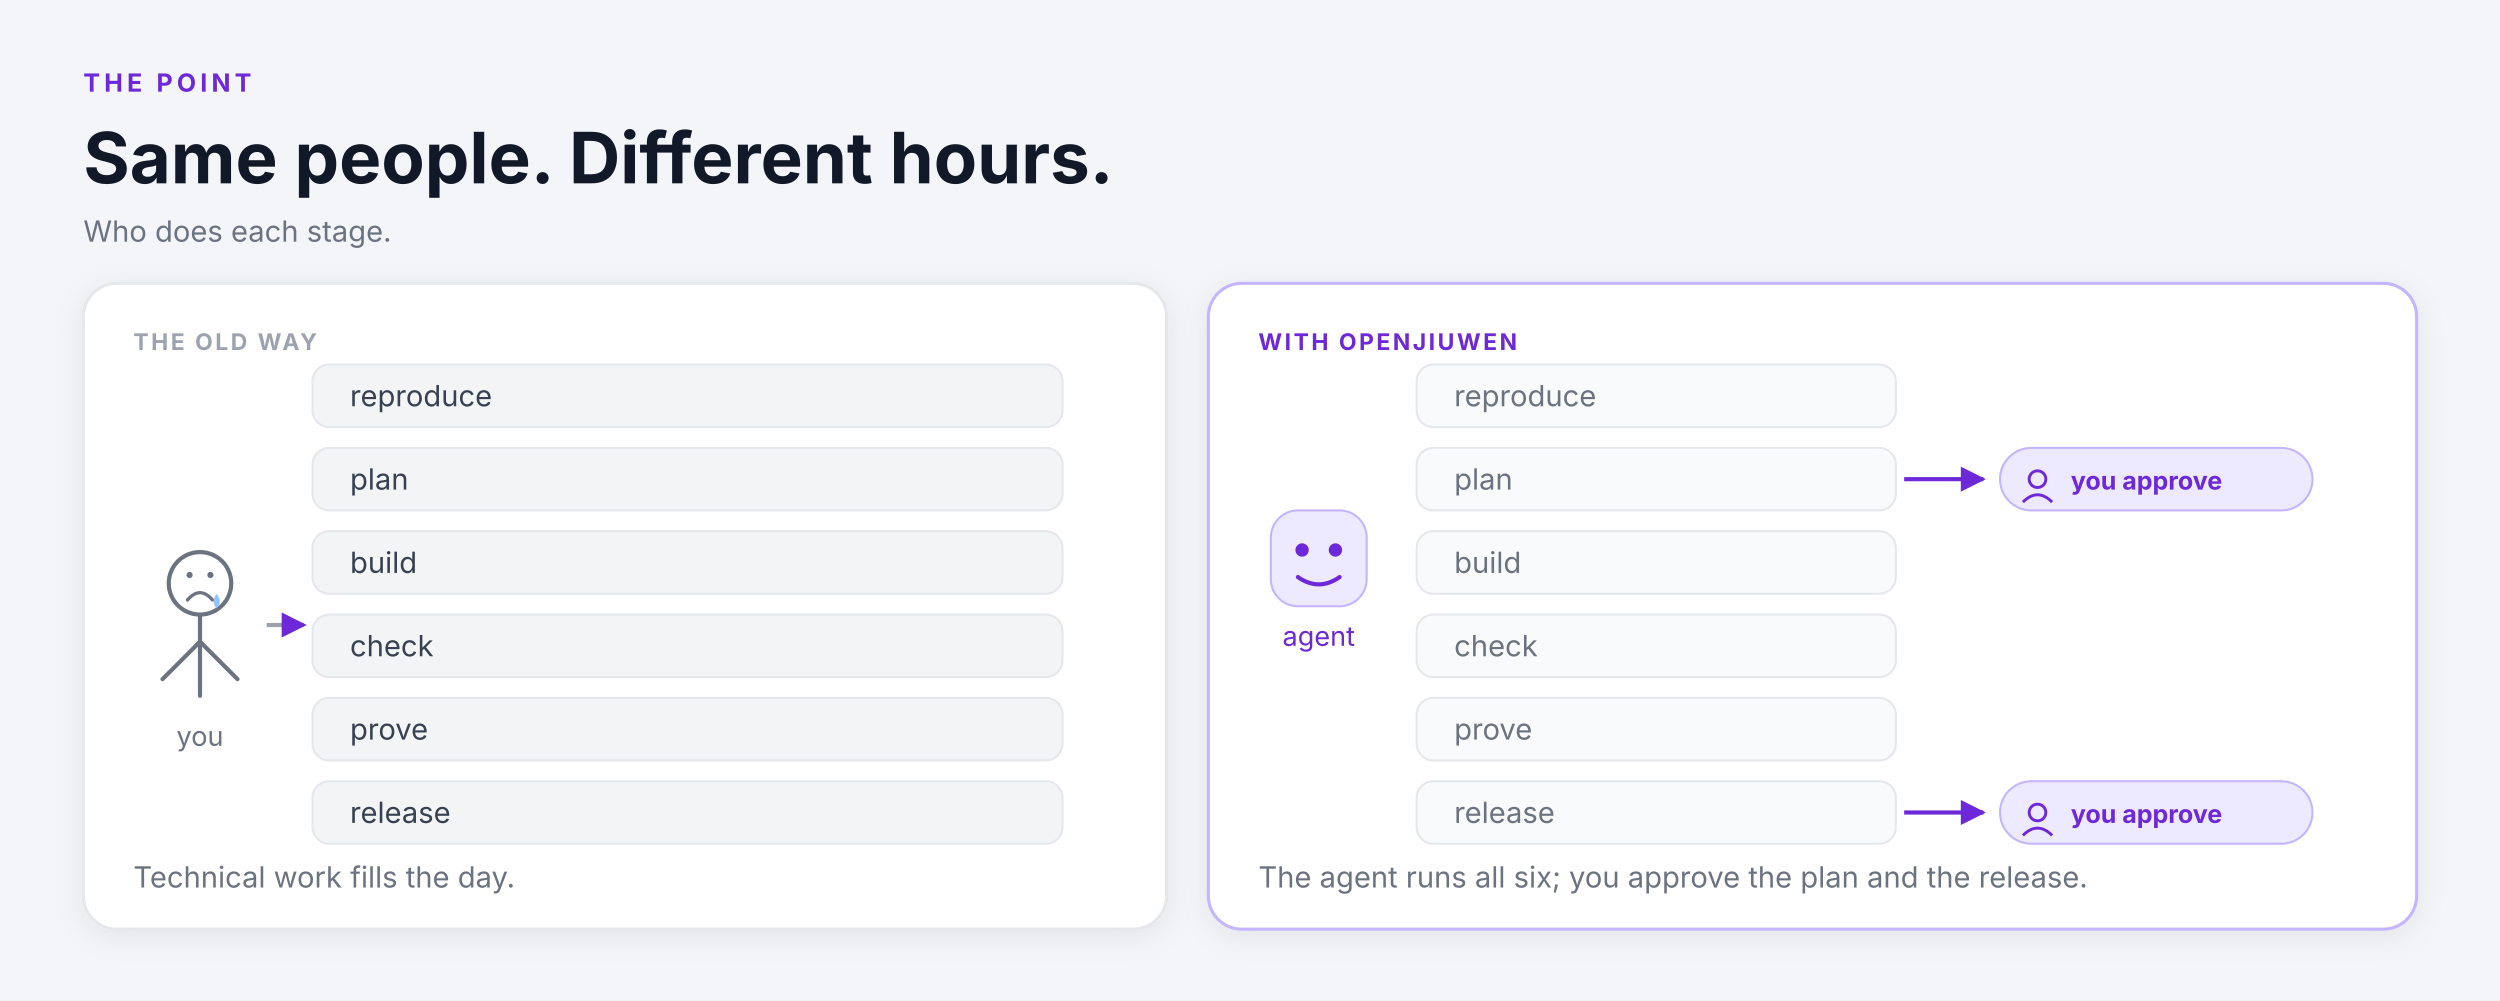
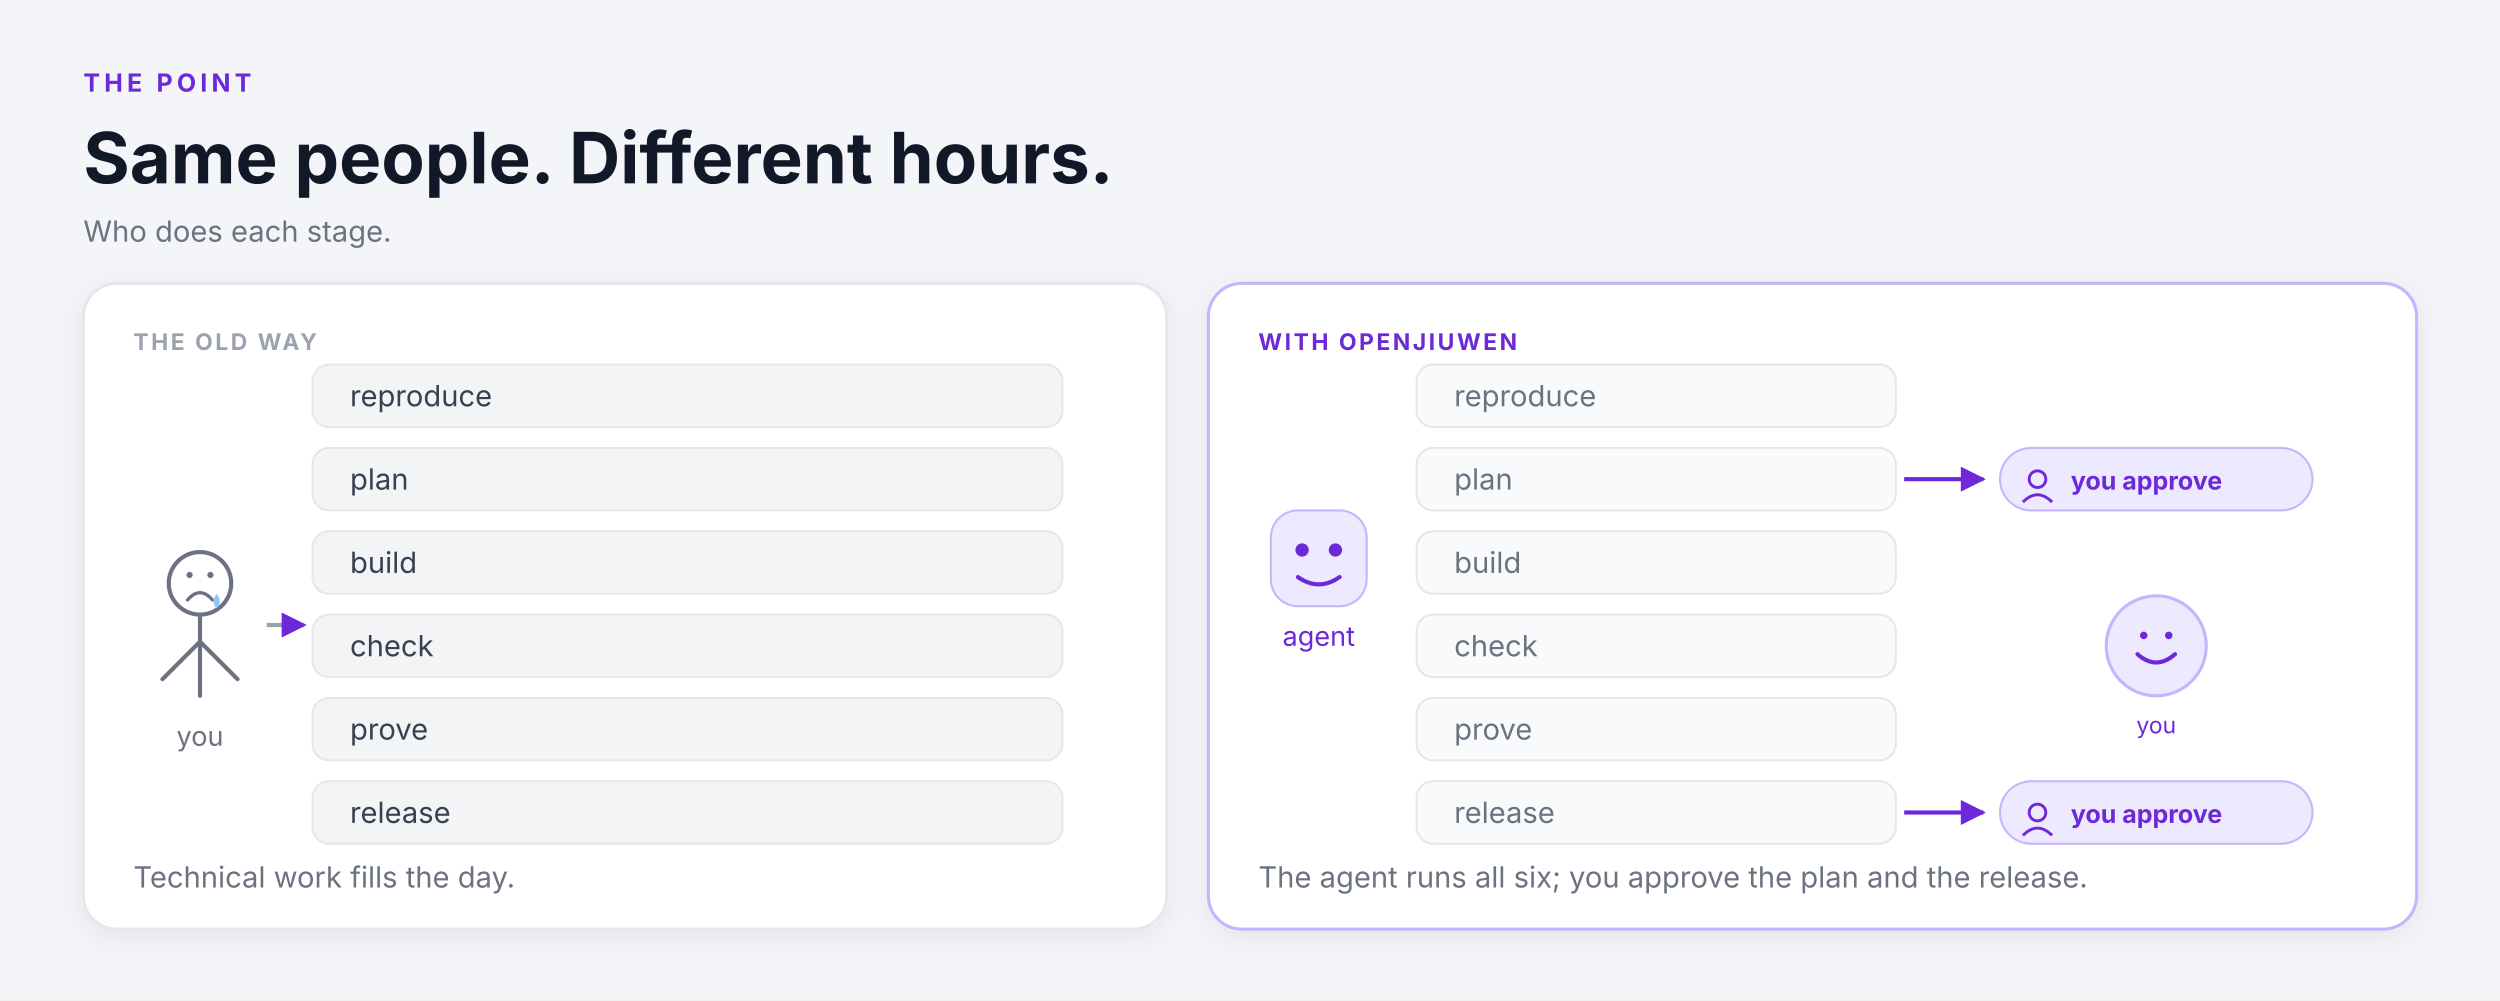
<svg xmlns="http://www.w3.org/2000/svg" width="1200" height="480" viewBox="0 0 1200 480" font-family="Inter, Segoe UI, Arial, Helvetica, sans-serif">
  <defs>
    <filter id="softP" x="-20%" y="-20%" width="140%" height="140%">
      <feDropShadow dx="0" dy="3" stdDeviation="7" flood-color="#111827" flood-opacity="0.07" />
    </filter>
    <marker id="arrowP" viewBox="0 0 10 10" refX="9" refY="5" markerWidth="6" markerHeight="6" orient="auto-start-reverse">
      <path d="M 0 0 L 10 5 L 0 10 z" fill="#6D28D9" />
    </marker>
  </defs>
  <rect x="0" y="0" width="1200" height="480" fill="#F4F5F9" />
  <text x="40" y="44" font-size="12" font-weight="700" fill="#6D28D9" letter-spacing="2">THE POINT</text>
  <text x="40" y="88" font-size="34" font-weight="700" fill="#111827">Same people. Different hours.</text>
  <text x="40" y="116" font-size="14" fill="#6B7280">Who does each stage.</text>
  <rect x="40" y="136" width="520" height="310" rx="16" fill="#FFFFFF" stroke="#E5E7EB" stroke-width="1.5" filter="url(#softP)" />
  <text x="64" y="168" font-size="11" font-weight="700" fill="#9CA3AF" letter-spacing="1.2">THE OLD WAY</text>
  <circle cx="96" cy="280" r="15" fill="none" stroke="#6B7280" stroke-width="2" />
  <circle cx="91" cy="276" r="1.5" fill="#6B7280" />
  <circle cx="101" cy="276" r="1.5" fill="#6B7280" />
  <path d="M 90 288 Q 96 281 102 288" fill="none" stroke="#6B7280" stroke-width="1.6" stroke-linecap="round" />
  <path d="M 96 296 L 96 334" fill="none" stroke="#6B7280" stroke-width="2" stroke-linecap="round" />
  <path d="M 96 308 L 78 326" fill="none" stroke="#6B7280" stroke-width="2" stroke-linecap="round" />
  <path d="M 96 308 L 114 326" fill="none" stroke="#6B7280" stroke-width="2" stroke-linecap="round" />
  <path d="M 104 285 Q 107 289 104 292 Q 101 289 104 285 Z" fill="#93C5FD" />
  <text x="96" y="358" font-size="13" fill="#6B7280" text-anchor="middle">you</text>
  <rect x="150" y="175" width="360" height="30" rx="8" fill="#F3F4F6" stroke="#E5E7EB" />
  <text x="168" y="195" font-size="14" fill="#374151">reproduce</text>
  <rect x="150" y="215" width="360" height="30" rx="8" fill="#F3F4F6" stroke="#E5E7EB" />
  <text x="168" y="235" font-size="14" fill="#374151">plan</text>
  <rect x="150" y="255" width="360" height="30" rx="8" fill="#F3F4F6" stroke="#E5E7EB" />
  <text x="168" y="275" font-size="14" fill="#374151">build</text>
  <rect x="150" y="295" width="360" height="30" rx="8" fill="#F3F4F6" stroke="#E5E7EB" />
  <text x="168" y="315" font-size="14" fill="#374151">check</text>
  <rect x="150" y="335" width="360" height="30" rx="8" fill="#F3F4F6" stroke="#E5E7EB" />
  <text x="168" y="355" font-size="14" fill="#374151">prove</text>
  <rect x="150" y="375" width="360" height="30" rx="8" fill="#F3F4F6" stroke="#E5E7EB" />
  <text x="168" y="395" font-size="14" fill="#374151">release</text>
  <line x1="128" y1="300" x2="146" y2="300" stroke="#9CA3AF" stroke-width="2" marker-end="url(#arrowP)" />
  <text x="64" y="426" font-size="14" fill="#6B7280">Technical work fills the day.</text>
  <rect x="580" y="136" width="580" height="310" rx="16" fill="#FFFFFF" stroke="#C4B5FD" stroke-width="1.5" filter="url(#softP)" />
  <text x="604" y="168" font-size="11" font-weight="700" fill="#6D28D9" letter-spacing="1.2">WITH OPENJIUWEN</text>
  <rect x="610" y="245" width="46" height="46" rx="13" fill="#EDE9FE" stroke="#C4B5FD" />
  <circle cx="625" cy="264" r="3.2" fill="#6D28D9" />
  <circle cx="641" cy="264" r="3.2" fill="#6D28D9" />
  <path d="M 623 277 Q 633 284 643 277" fill="none" stroke="#6D28D9" stroke-width="2" stroke-linecap="round" />
  <text x="633" y="310" font-size="13" fill="#6D28D9" text-anchor="middle">agent</text>
  <rect x="680" y="175" width="230" height="30" rx="8" fill="#F9FAFB" stroke="#E5E7EB" />
  <text x="698" y="195" font-size="14" fill="#6B7280">reproduce</text>
  <rect x="680" y="215" width="230" height="30" rx="8" fill="#F9FAFB" stroke="#E5E7EB" />
  <text x="698" y="235" font-size="14" fill="#6B7280">plan</text>
  <rect x="680" y="255" width="230" height="30" rx="8" fill="#F9FAFB" stroke="#E5E7EB" />
  <text x="698" y="275" font-size="14" fill="#6B7280">build</text>
  <rect x="680" y="295" width="230" height="30" rx="8" fill="#F9FAFB" stroke="#E5E7EB" />
  <text x="698" y="315" font-size="14" fill="#6B7280">check</text>
  <rect x="680" y="335" width="230" height="30" rx="8" fill="#F9FAFB" stroke="#E5E7EB" />
  <text x="698" y="355" font-size="14" fill="#6B7280">prove</text>
  <rect x="680" y="375" width="230" height="30" rx="8" fill="#F9FAFB" stroke="#E5E7EB" />
  <text x="698" y="395" font-size="14" fill="#6B7280">release</text>
  <line x1="914" y1="230" x2="952" y2="230" stroke="#6D28D9" stroke-width="2" marker-end="url(#arrowP)" />
  <line x1="914" y1="390" x2="952" y2="390" stroke="#6D28D9" stroke-width="2" marker-end="url(#arrowP)" />
  <rect x="960" y="215" width="150" height="30" rx="15" fill="#EDE9FE" stroke="#C4B5FD" />
  <circle cx="978" cy="230" r="4" fill="none" stroke="#6D28D9" stroke-width="1.4" />
  <path d="M 971 241 Q 978 234 985 241" fill="none" stroke="#6D28D9" stroke-width="1.4" />
  <text x="994" y="235" font-size="12" font-weight="700" fill="#6D28D9">you approve</text>
  <rect x="960" y="375" width="150" height="30" rx="15" fill="#EDE9FE" stroke="#C4B5FD" />
  <circle cx="978" cy="390" r="4" fill="none" stroke="#6D28D9" stroke-width="1.4" />
  <path d="M 971 401 Q 978 394 985 401" fill="none" stroke="#6D28D9" stroke-width="1.4" />
  <text x="994" y="395" font-size="12" font-weight="700" fill="#6D28D9">you approve</text>
+   <circle cx="1035" cy="310" r="24" fill="#EDE9FE" stroke="#C4B5FD" stroke-width="1.5" />
+   <circle cx="1029" cy="305" r="1.8" fill="#6D28D9" />
+   <circle cx="1041" cy="305" r="1.8" fill="#6D28D9" />
+   <path d="M 1026 314 Q 1035 322 1044 314" fill="none" stroke="#6D28D9" stroke-width="2" stroke-linecap="round" />
+   <text x="1035" y="352" font-size="11" fill="#6D28D9" text-anchor="middle">you</text>
  <text x="604" y="426" font-size="14" fill="#6B7280">The agent runs all six; you approve the plan and the release.</text>
</svg>
